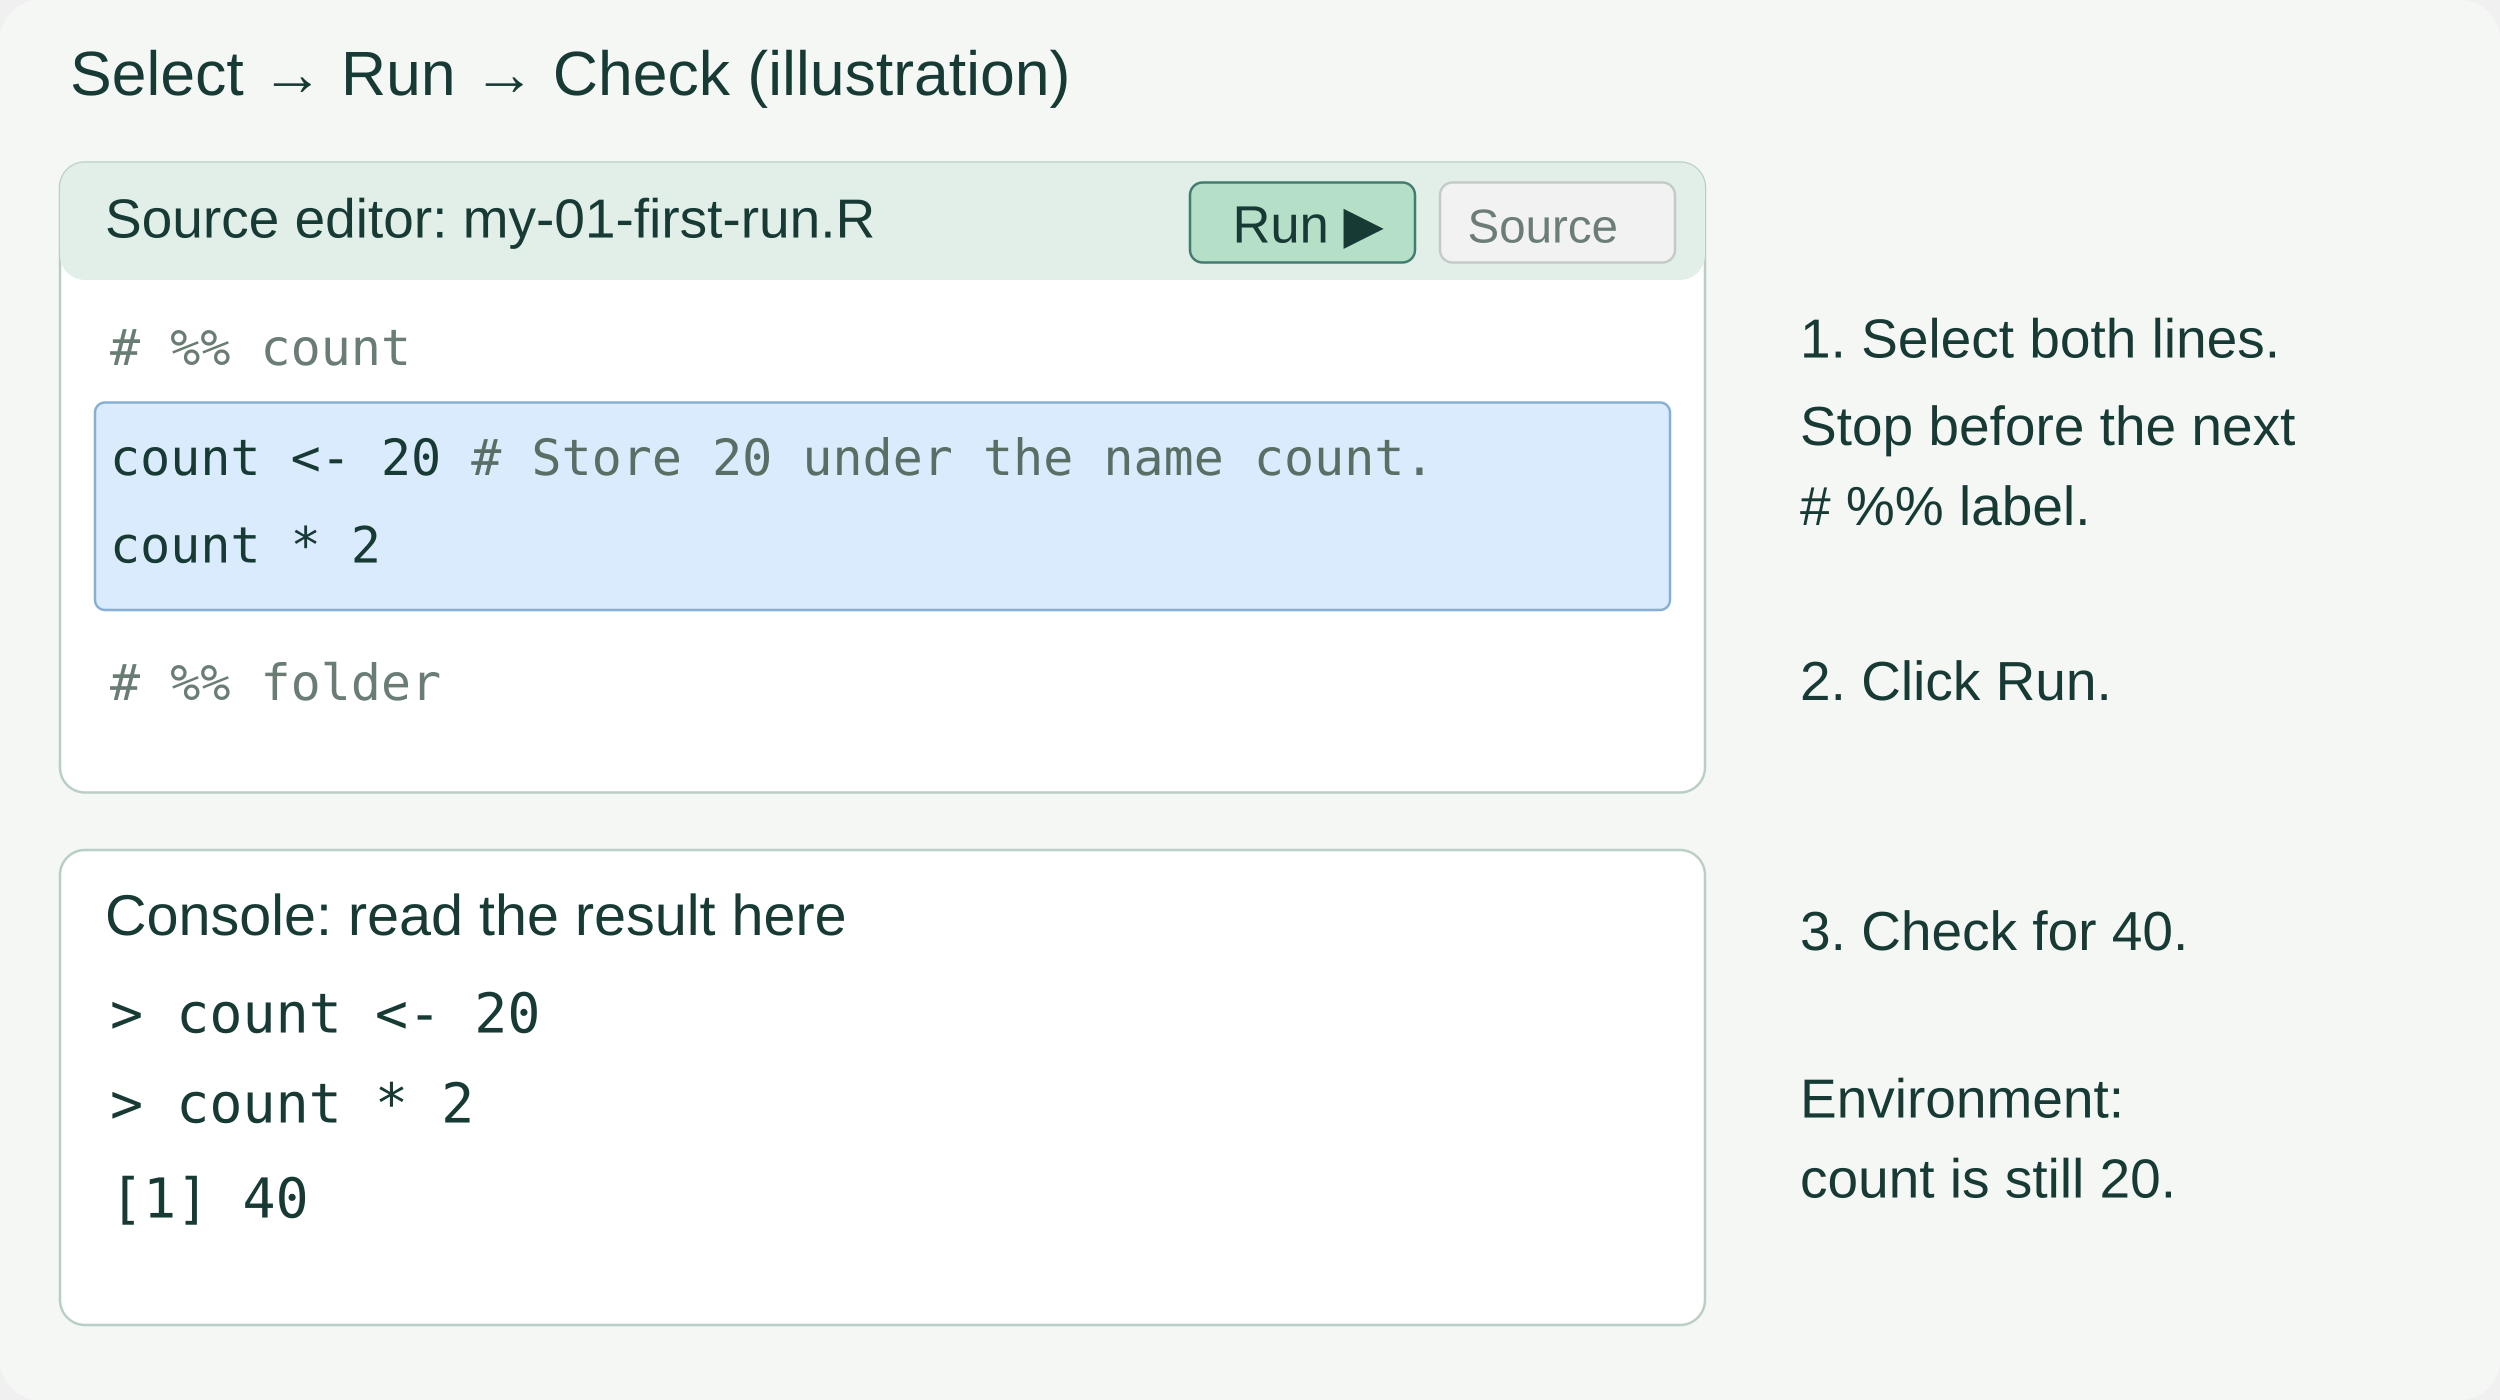
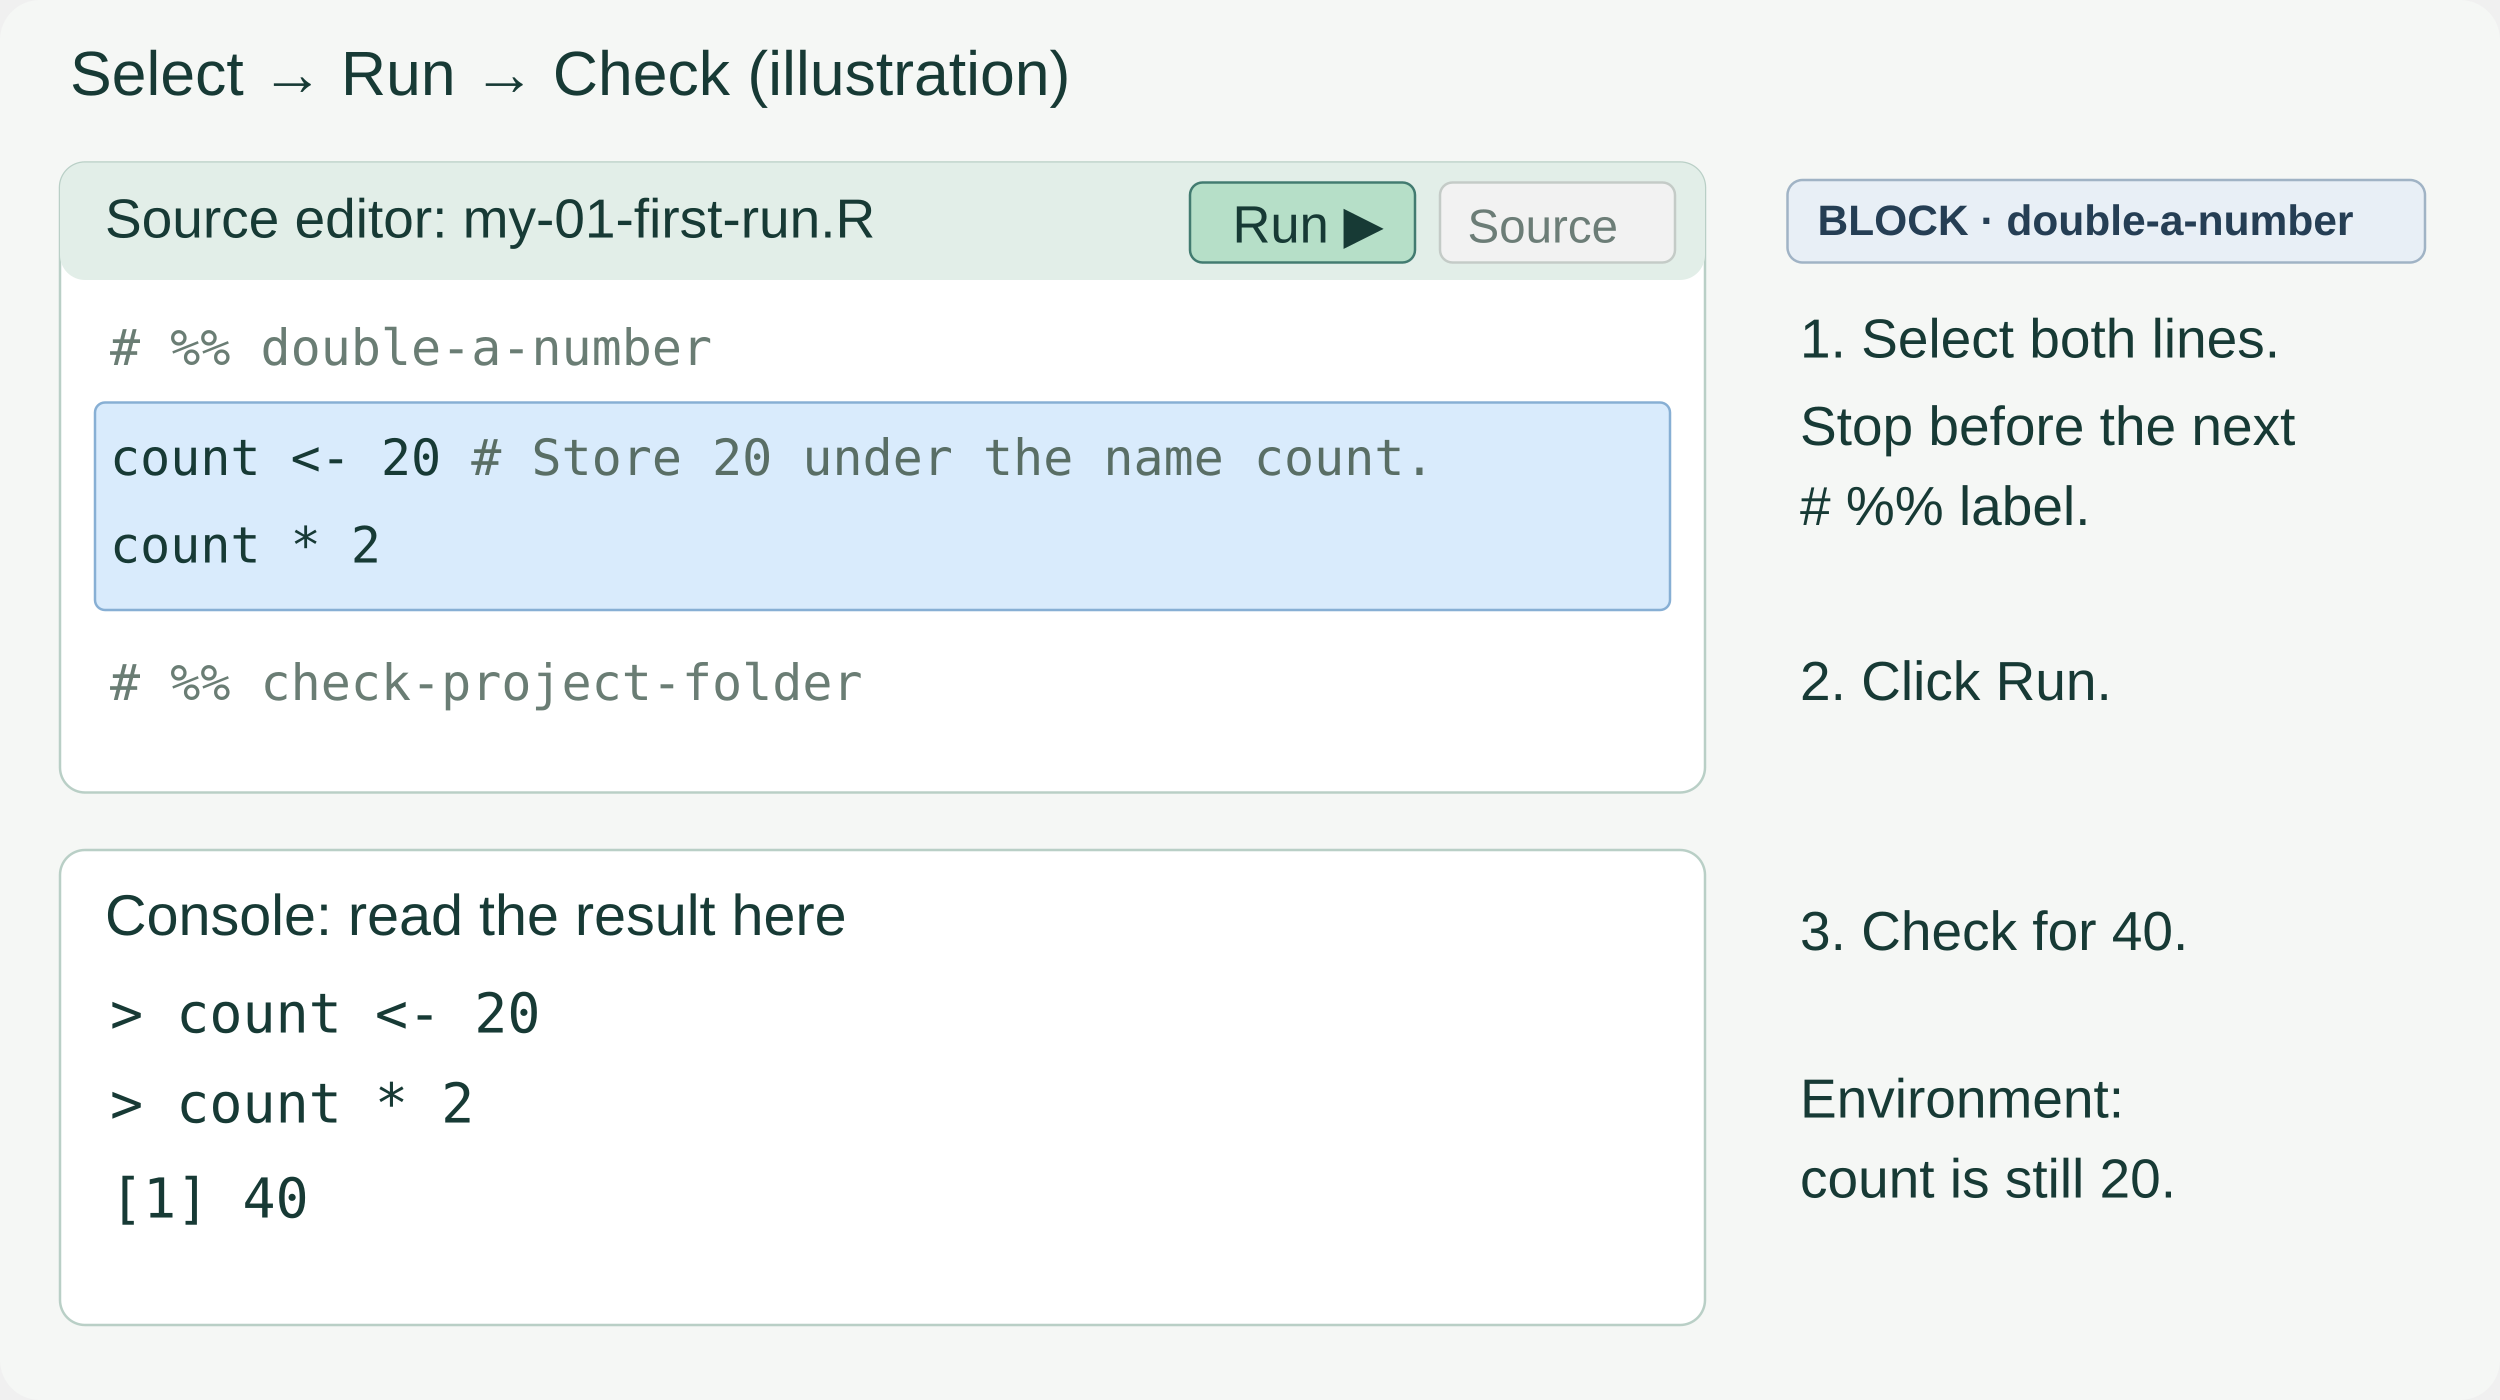
<svg xmlns="http://www.w3.org/2000/svg" width="1000" height="560" viewBox="0 0 1000 560" role="img" aria-labelledby="selection_title selection_desc">
  <rect width="1000" height="560" rx="16" fill="#f5f7f5" />
  <g font-family="Arial,sans-serif" fill="#173a35">
    <text x="28" y="38" font-size="25">Select → Run → Check (illustration)</text>
    <rect x="24" y="65" width="658" height="252" rx="10" fill="white" stroke="#b9cfc6" />
    <rect x="24" y="65" width="658" height="47" rx="10" fill="#e2eee8" />
    <text x="42" y="95" font-size="22">Source editor: my-01-first-run.R</text>
    <rect x="476" y="73" width="90" height="32" rx="5" fill="#b6dfc8" stroke="#427b70" />
    <text x="493" y="97" font-size="21">Run ▶</text>
    <rect x="576" y="73" width="94" height="32" rx="5" fill="#f2f2f2" stroke="#c4cbc7" />
    <text x="587" y="97" font-size="19" fill="#6c7d77">Source</text>
    <rect x="38" y="161" width="630" height="83" rx="4" fill="#d9ebfc" stroke="#87afd4" />
    <g font-family="Menlo,Consolas,monospace" font-size="20">
-       <text x="44" y="146" fill="#6a7d74"># %% count</text>
+       <text x="44" y="146" fill="#6a7d74"># %% double-a-number</text>
      <text x="44" y="190">count &lt;- 20  <tspan fill="#596e65"># Store 20 under the name count.</tspan>
      </text>
      <text x="44" y="225">count * 2</text>
-       <text x="44" y="280" fill="#6a7d74"># %% folder</text>
+       <text x="44" y="280" fill="#6a7d74"># %% check-project-folder</text>
    </g>
    <rect x="24" y="340" width="658" height="190" rx="10" fill="white" stroke="#b9cfc6" />
    <text x="42" y="374" font-size="23">Console: read the result here</text>
    <g font-family="Menlo,Consolas,monospace" font-size="22">
      <text x="44" y="413">&gt; count &lt;- 20</text>
      <text x="44" y="449">&gt; count * 2</text>
      <text x="44" y="487">[1] 40</text>
    </g>
+     <rect x="715" y="72" width="255" height="33" rx="6" fill="#e8eff6" stroke="#a0b3c5" />
+     <text x="727" y="94" font-size="17" font-weight="bold" fill="#253e54">BLOCK · double-a-number</text>
    <g font-size="22">
      <text x="720" y="143">1. Select both lines.</text>
      <text x="720" y="178">Stop before the next</text>
      <text x="720" y="210"># %% label.</text>
      <text x="720" y="280">2. Click Run.</text>
      <text x="720" y="380">3. Check for 40.</text>
      <text x="720" y="447">Environment:</text>
      <text x="720" y="479">count is still 20.</text>
    </g>
  </g>
</svg>
